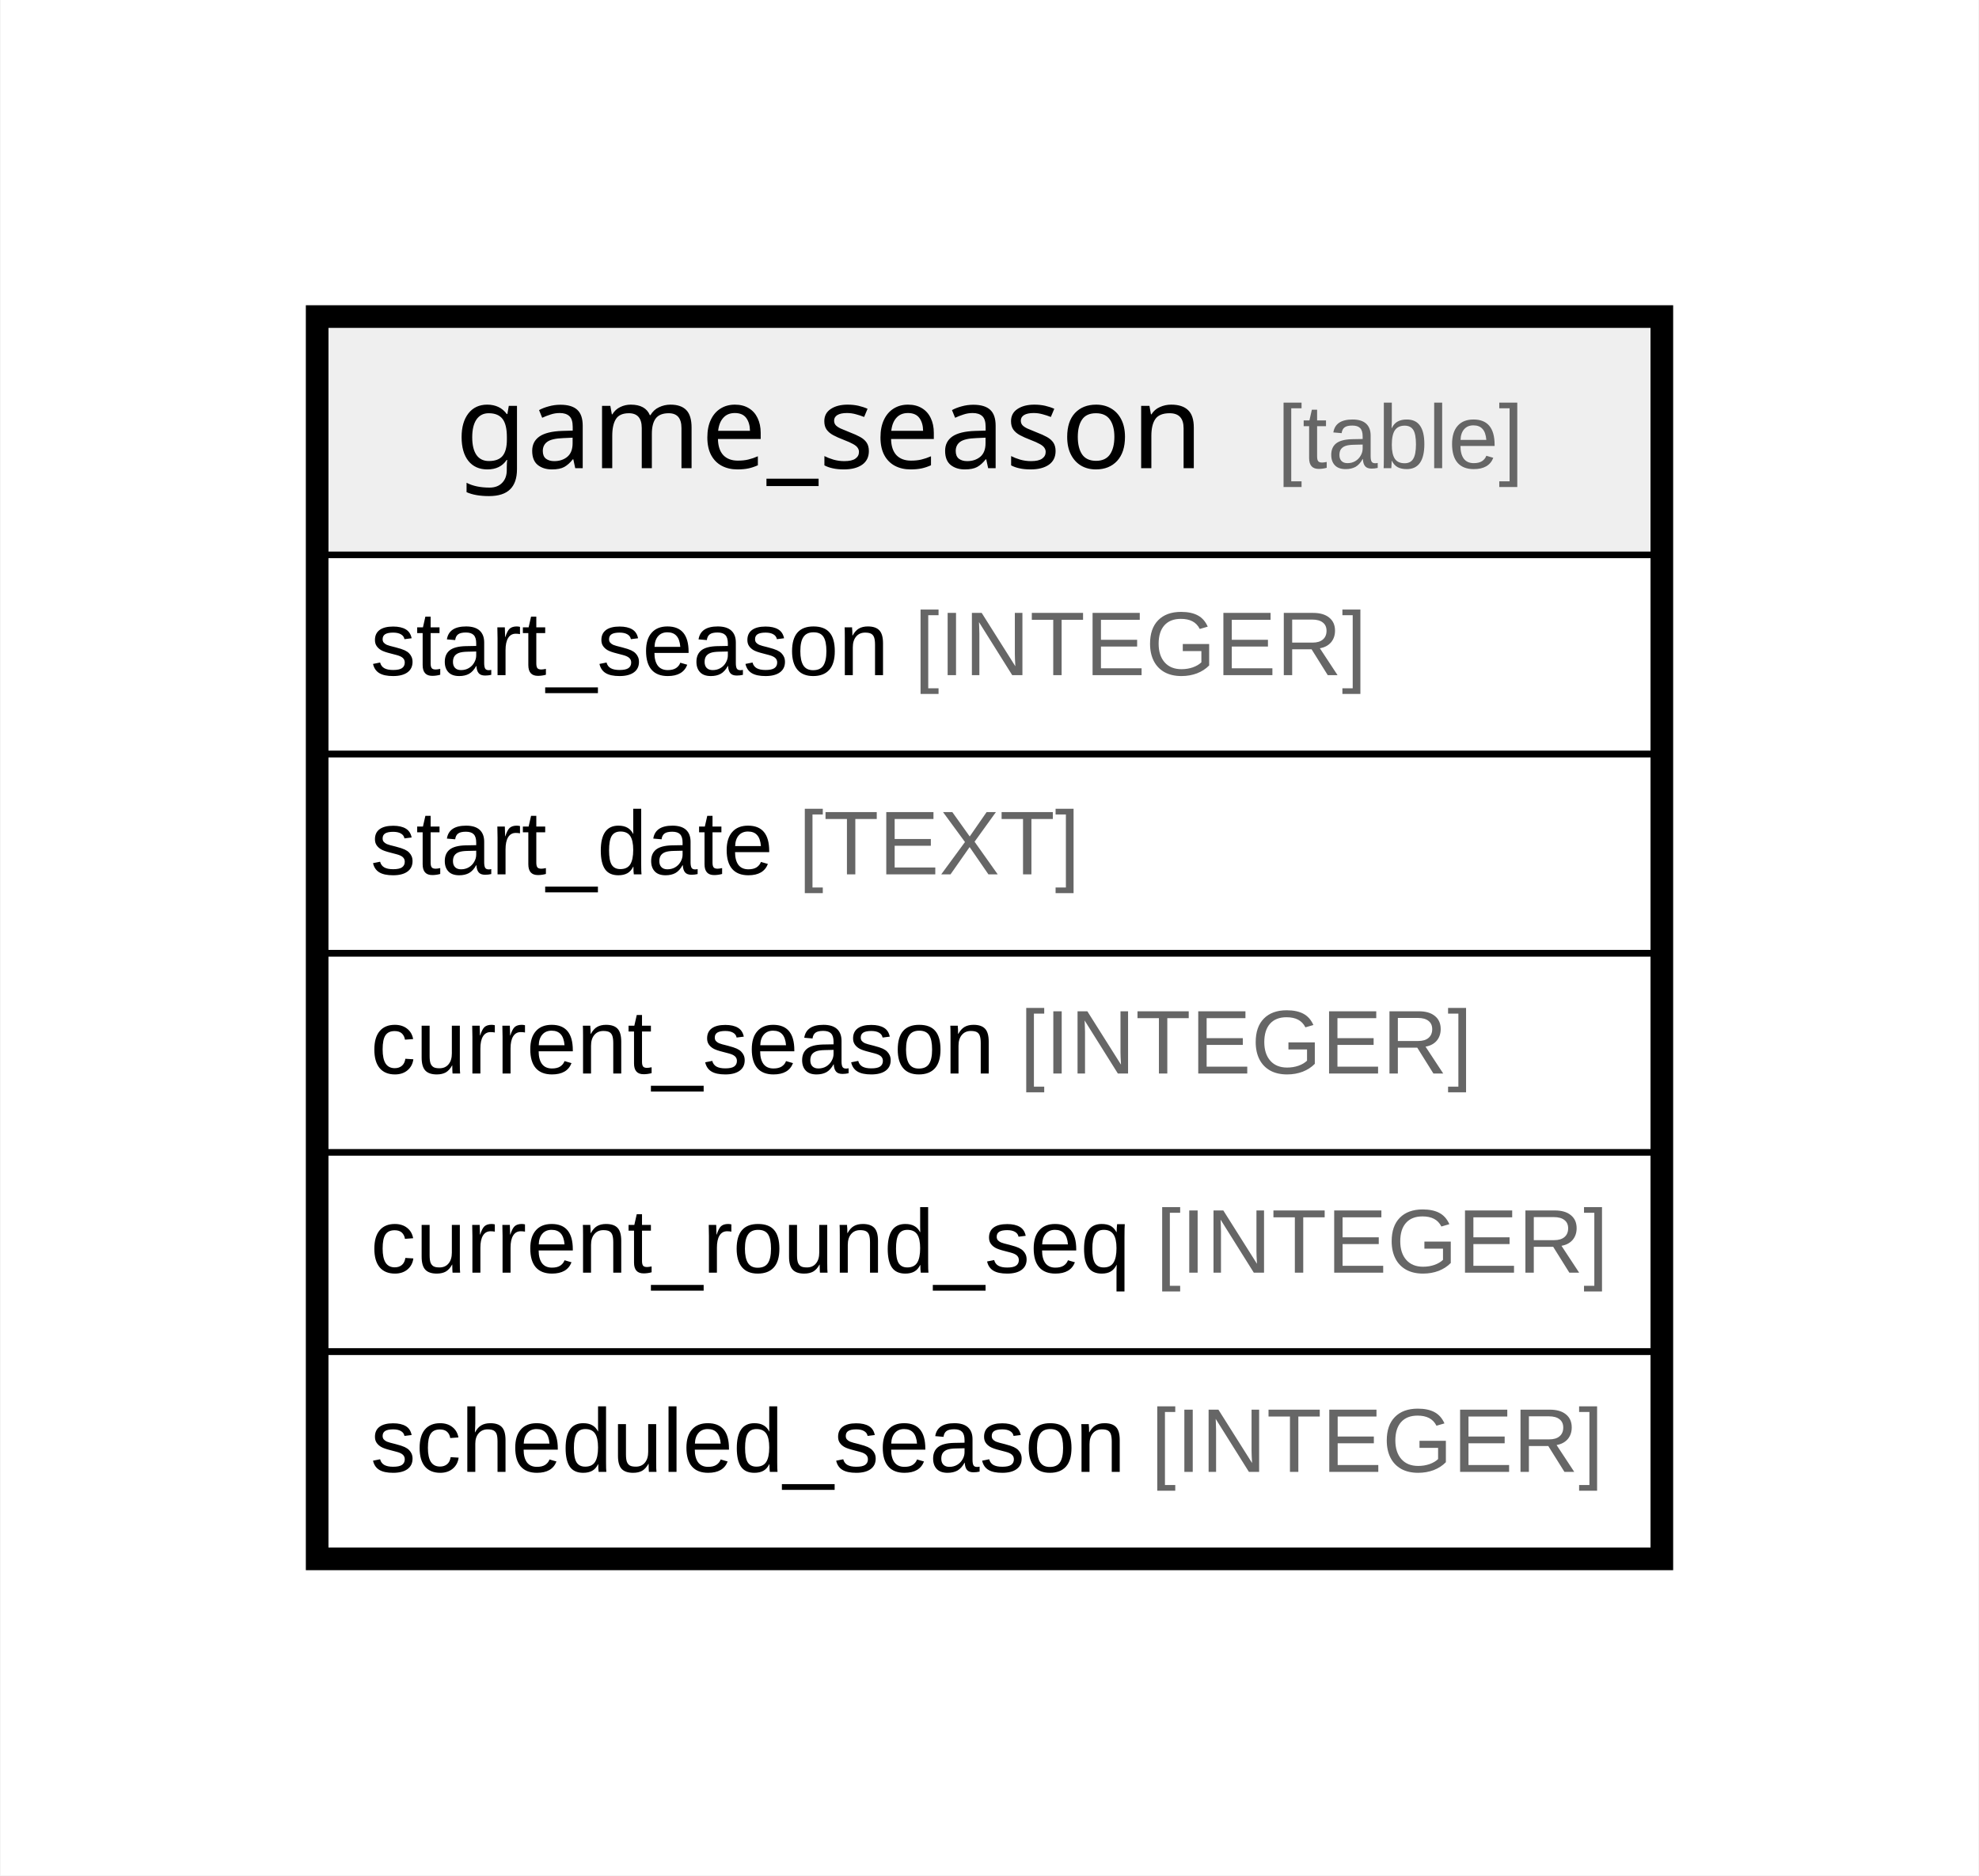
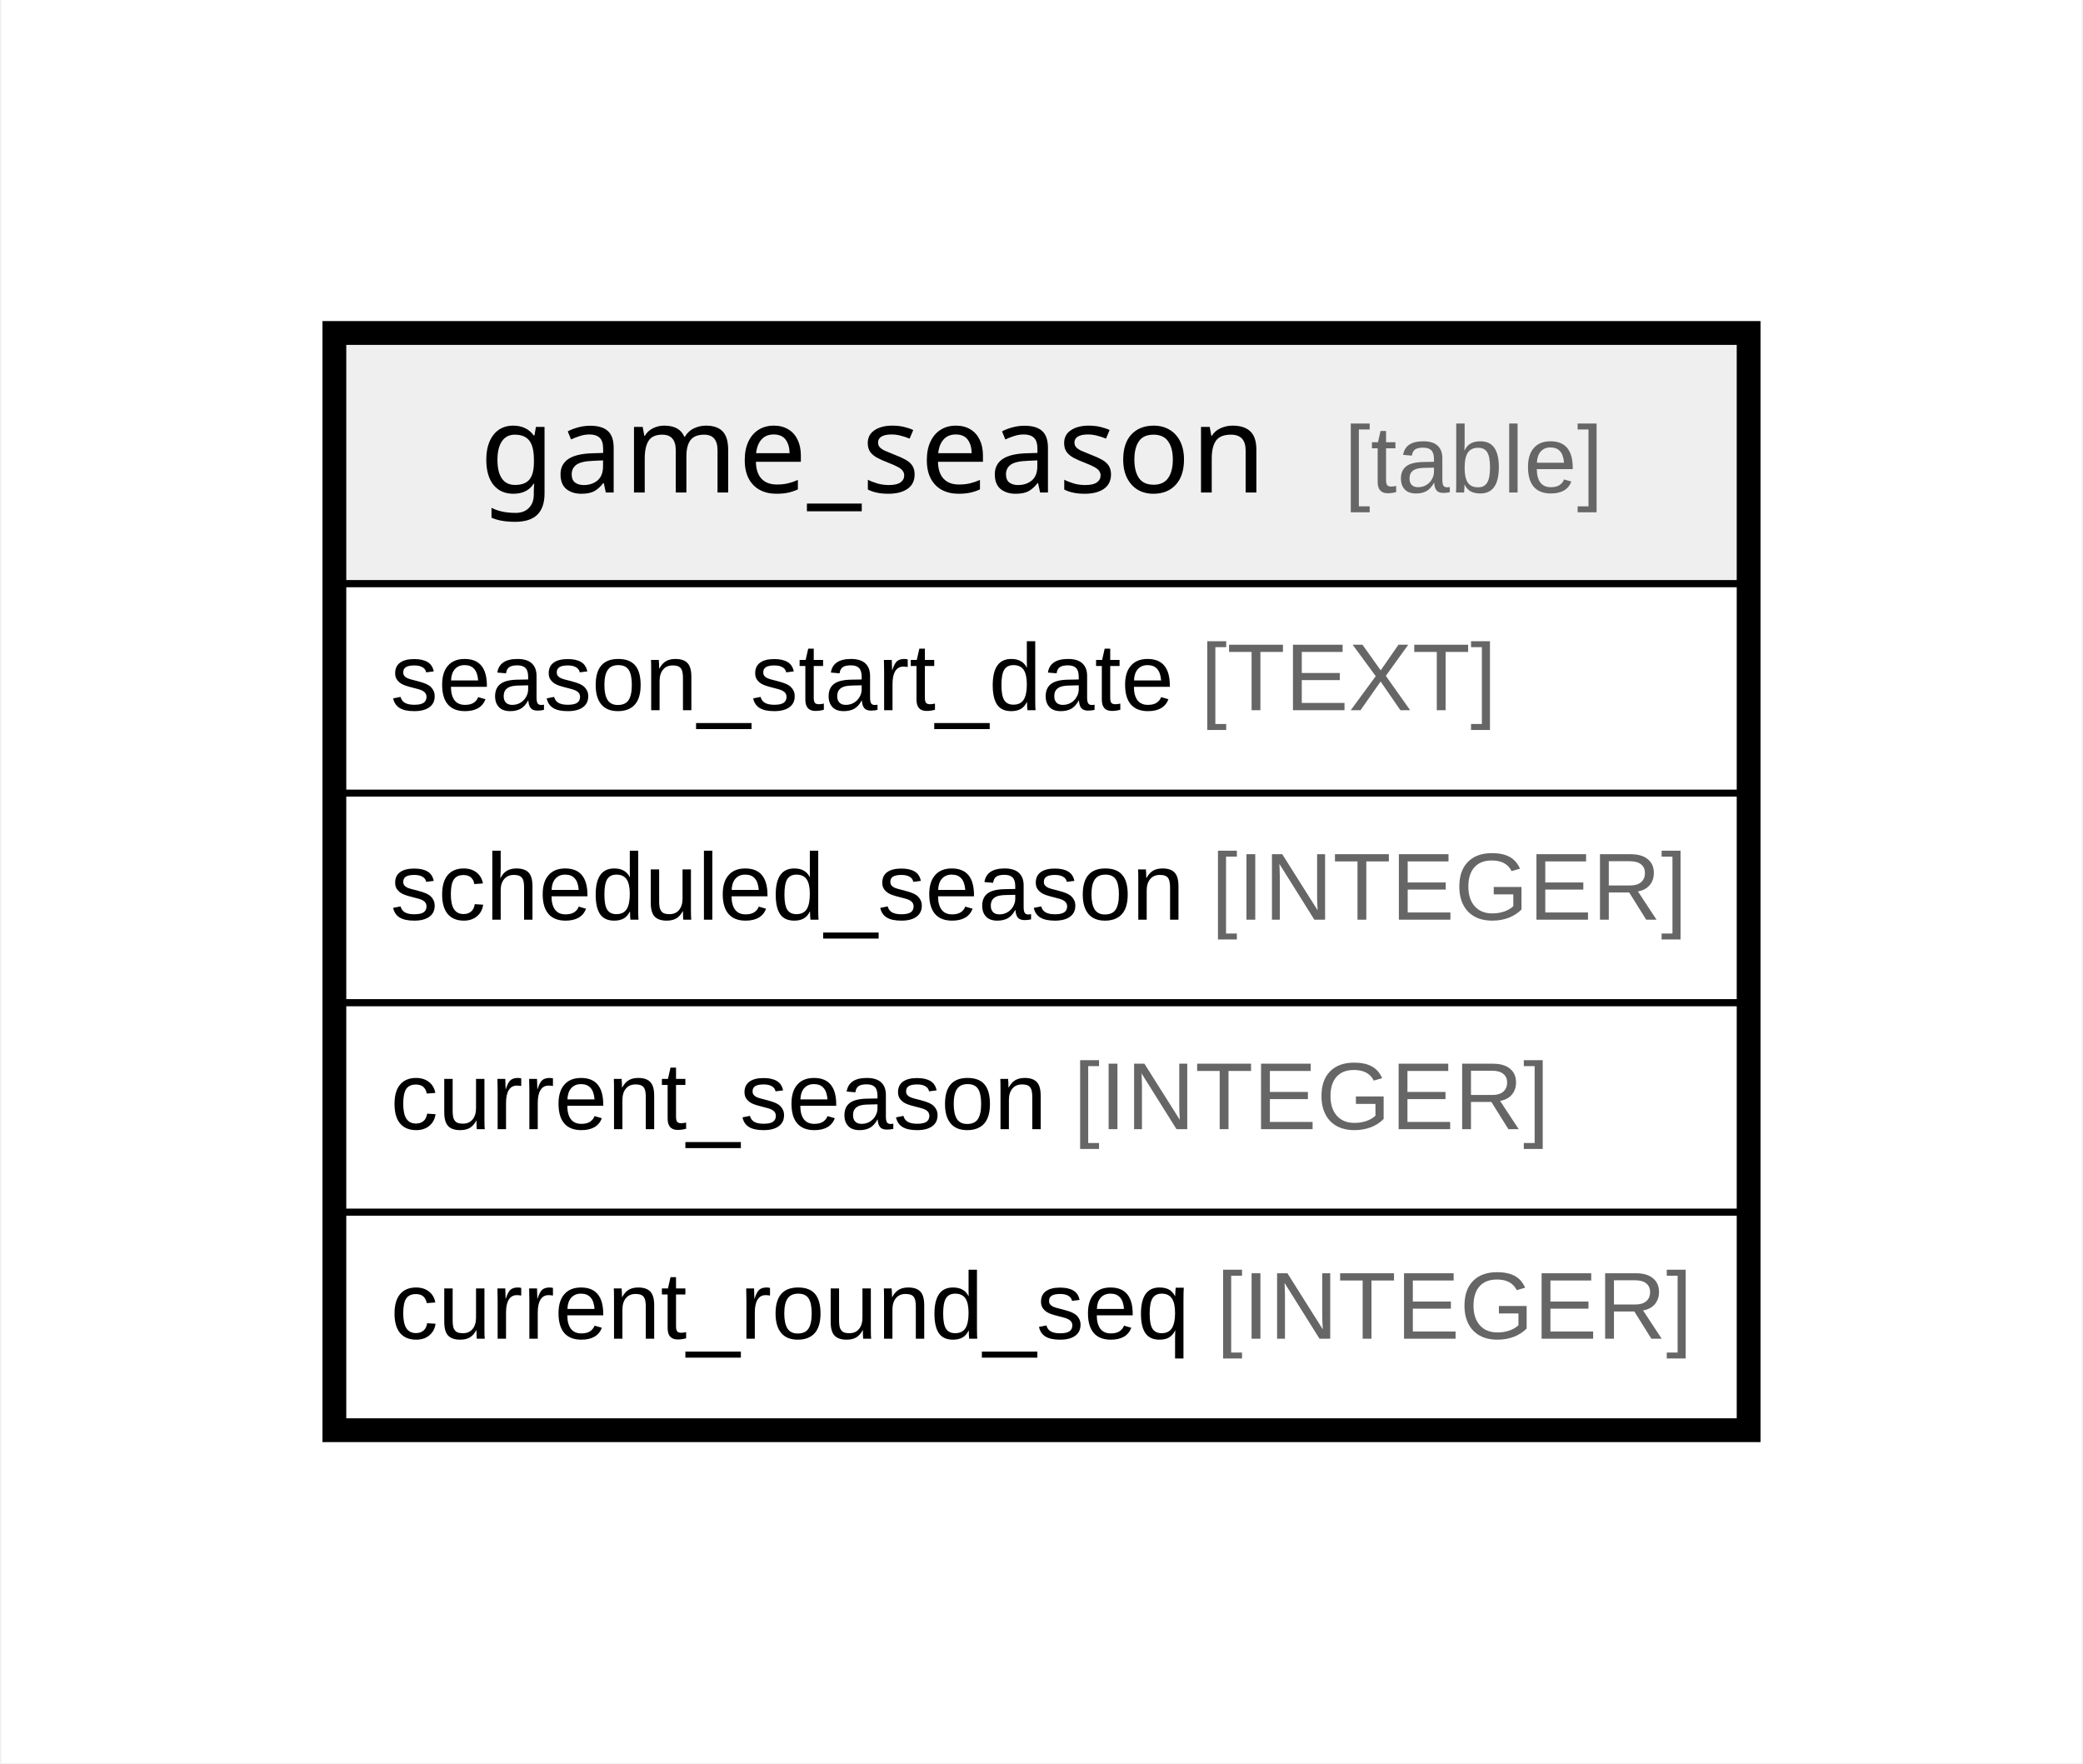
- <svg xmlns="http://www.w3.org/2000/svg" width="306pt" height="290pt" viewBox="0.00 0.00 305.82 290.00">
-   <g id="graph0" class="graph" transform="scale(1 1) rotate(0) translate(4 286)">
-     <polygon fill="white" stroke="none" points="-4,4 -4,-286 301.82,-286 301.82,4 -4,4" />
+ <svg xmlns="http://www.w3.org/2000/svg" width="306pt" height="259pt" viewBox="0.00 0.00 305.82 259.20">
+   <g id="graph0" class="graph" transform="scale(1 1) rotate(0) translate(4 255.2)">
+     <polygon fill="white" stroke="none" points="-4,4 -4,-255.2 301.82,-255.2 301.82,4 -4,4" />
    <g id="node1" class="node">
-       <polygon fill="#efefef" stroke="none" points="46.2,-200.2 46.2,-235.8 251.62,-235.8 251.62,-200.2 46.2,-200.2" />
-       <polygon fill="none" stroke="black" points="46.2,-200.2 46.2,-235.8 251.62,-235.8 251.62,-200.2 46.2,-200.2" />
-       <text text-anchor="start" x="66.3" y="-213.6" font-family="Arial Bold" font-size="18.00">game_season</text>
-       <text text-anchor="start" x="162.27" y="-213.6" font-family="Arial" font-size="14.00">    </text>
-       <text text-anchor="start" x="193.38" y="-213.6" font-family="Arial" font-size="14.00" fill="#666666">[table]</text>
-       <polygon fill="none" stroke="black" points="46.2,-169.4 46.2,-200.2 251.62,-200.2 251.62,-169.4 46.2,-169.4" />
-       <text text-anchor="start" x="53.2" y="-181.6" font-family="Arial" font-size="14.00">start_season </text>
-       <text text-anchor="start" x="137.25" y="-181.6" font-family="Arial" font-size="14.00" fill="#666666">[INTEGER]</text>
+       <polygon fill="#efefef" stroke="none" points="46.2,-169.4 46.2,-205 251.62,-205 251.62,-169.4 46.2,-169.4" />
+       <polygon fill="none" stroke="black" points="46.2,-169.4 46.2,-205 251.62,-205 251.62,-169.4 46.2,-169.4" />
+       <text text-anchor="start" x="66.3" y="-182.8" font-family="Arial Bold" font-size="18.00">game_season</text>
+       <text text-anchor="start" x="162.27" y="-182.8" font-family="Arial" font-size="14.00">    </text>
+       <text text-anchor="start" x="193.38" y="-182.8" font-family="Arial" font-size="14.00" fill="#666666">[table]</text>
      <polygon fill="none" stroke="black" points="46.2,-138.6 46.2,-169.4 251.62,-169.4 251.62,-138.6 46.2,-138.6" />
-       <text text-anchor="start" x="53.2" y="-150.8" font-family="Arial" font-size="14.00">start_date </text>
-       <text text-anchor="start" x="119.35" y="-150.8" font-family="Arial" font-size="14.00" fill="#666666">[TEXT]</text>
+       <text text-anchor="start" x="53.2" y="-150.8" font-family="Arial" font-size="14.00">season_start_date </text>
+       <text text-anchor="start" x="172.28" y="-150.8" font-family="Arial" font-size="14.00" fill="#666666">[TEXT]</text>
      <polygon fill="none" stroke="black" points="46.2,-107.8 46.2,-138.6 251.62,-138.6 251.62,-107.8 46.2,-107.8" />
-       <text text-anchor="start" x="53.2" y="-120" font-family="Arial" font-size="14.00">current_season </text>
-       <text text-anchor="start" x="153.59" y="-120" font-family="Arial" font-size="14.00" fill="#666666">[INTEGER]</text>
+       <text text-anchor="start" x="53.2" y="-120" font-family="Arial" font-size="14.00">scheduled_season </text>
+       <text text-anchor="start" x="173.85" y="-120" font-family="Arial" font-size="14.00" fill="#666666">[INTEGER]</text>
      <polygon fill="none" stroke="black" points="46.2,-77 46.2,-107.8 251.62,-107.8 251.62,-77 46.2,-77" />
-       <text text-anchor="start" x="53.2" y="-89.2" font-family="Arial" font-size="14.00">current_round_seq </text>
-       <text text-anchor="start" x="174.61" y="-89.2" font-family="Arial" font-size="14.00" fill="#666666">[INTEGER]</text>
+       <text text-anchor="start" x="53.2" y="-89.2" font-family="Arial" font-size="14.00">current_season </text>
+       <text text-anchor="start" x="153.59" y="-89.2" font-family="Arial" font-size="14.00" fill="#666666">[INTEGER]</text>
      <polygon fill="none" stroke="black" points="46.2,-46.2 46.2,-77 251.62,-77 251.62,-46.2 46.2,-46.2" />
-       <text text-anchor="start" x="53.2" y="-58.4" font-family="Arial" font-size="14.00">scheduled_season </text>
-       <text text-anchor="start" x="173.85" y="-58.4" font-family="Arial" font-size="14.00" fill="#666666">[INTEGER]</text>
-       <polygon fill="none" stroke="black" stroke-width="3" points="44.7,-44.7 44.7,-237.3 253.12,-237.3 253.12,-44.7 44.7,-44.7" />
+       <text text-anchor="start" x="53.2" y="-58.4" font-family="Arial" font-size="14.00">current_round_seq </text>
+       <text text-anchor="start" x="174.61" y="-58.4" font-family="Arial" font-size="14.00" fill="#666666">[INTEGER]</text>
+       <polygon fill="none" stroke="black" stroke-width="3" points="44.7,-44.7 44.7,-206.5 253.12,-206.5 253.12,-44.7 44.7,-44.7" />
    </g>
  </g>
</svg>
